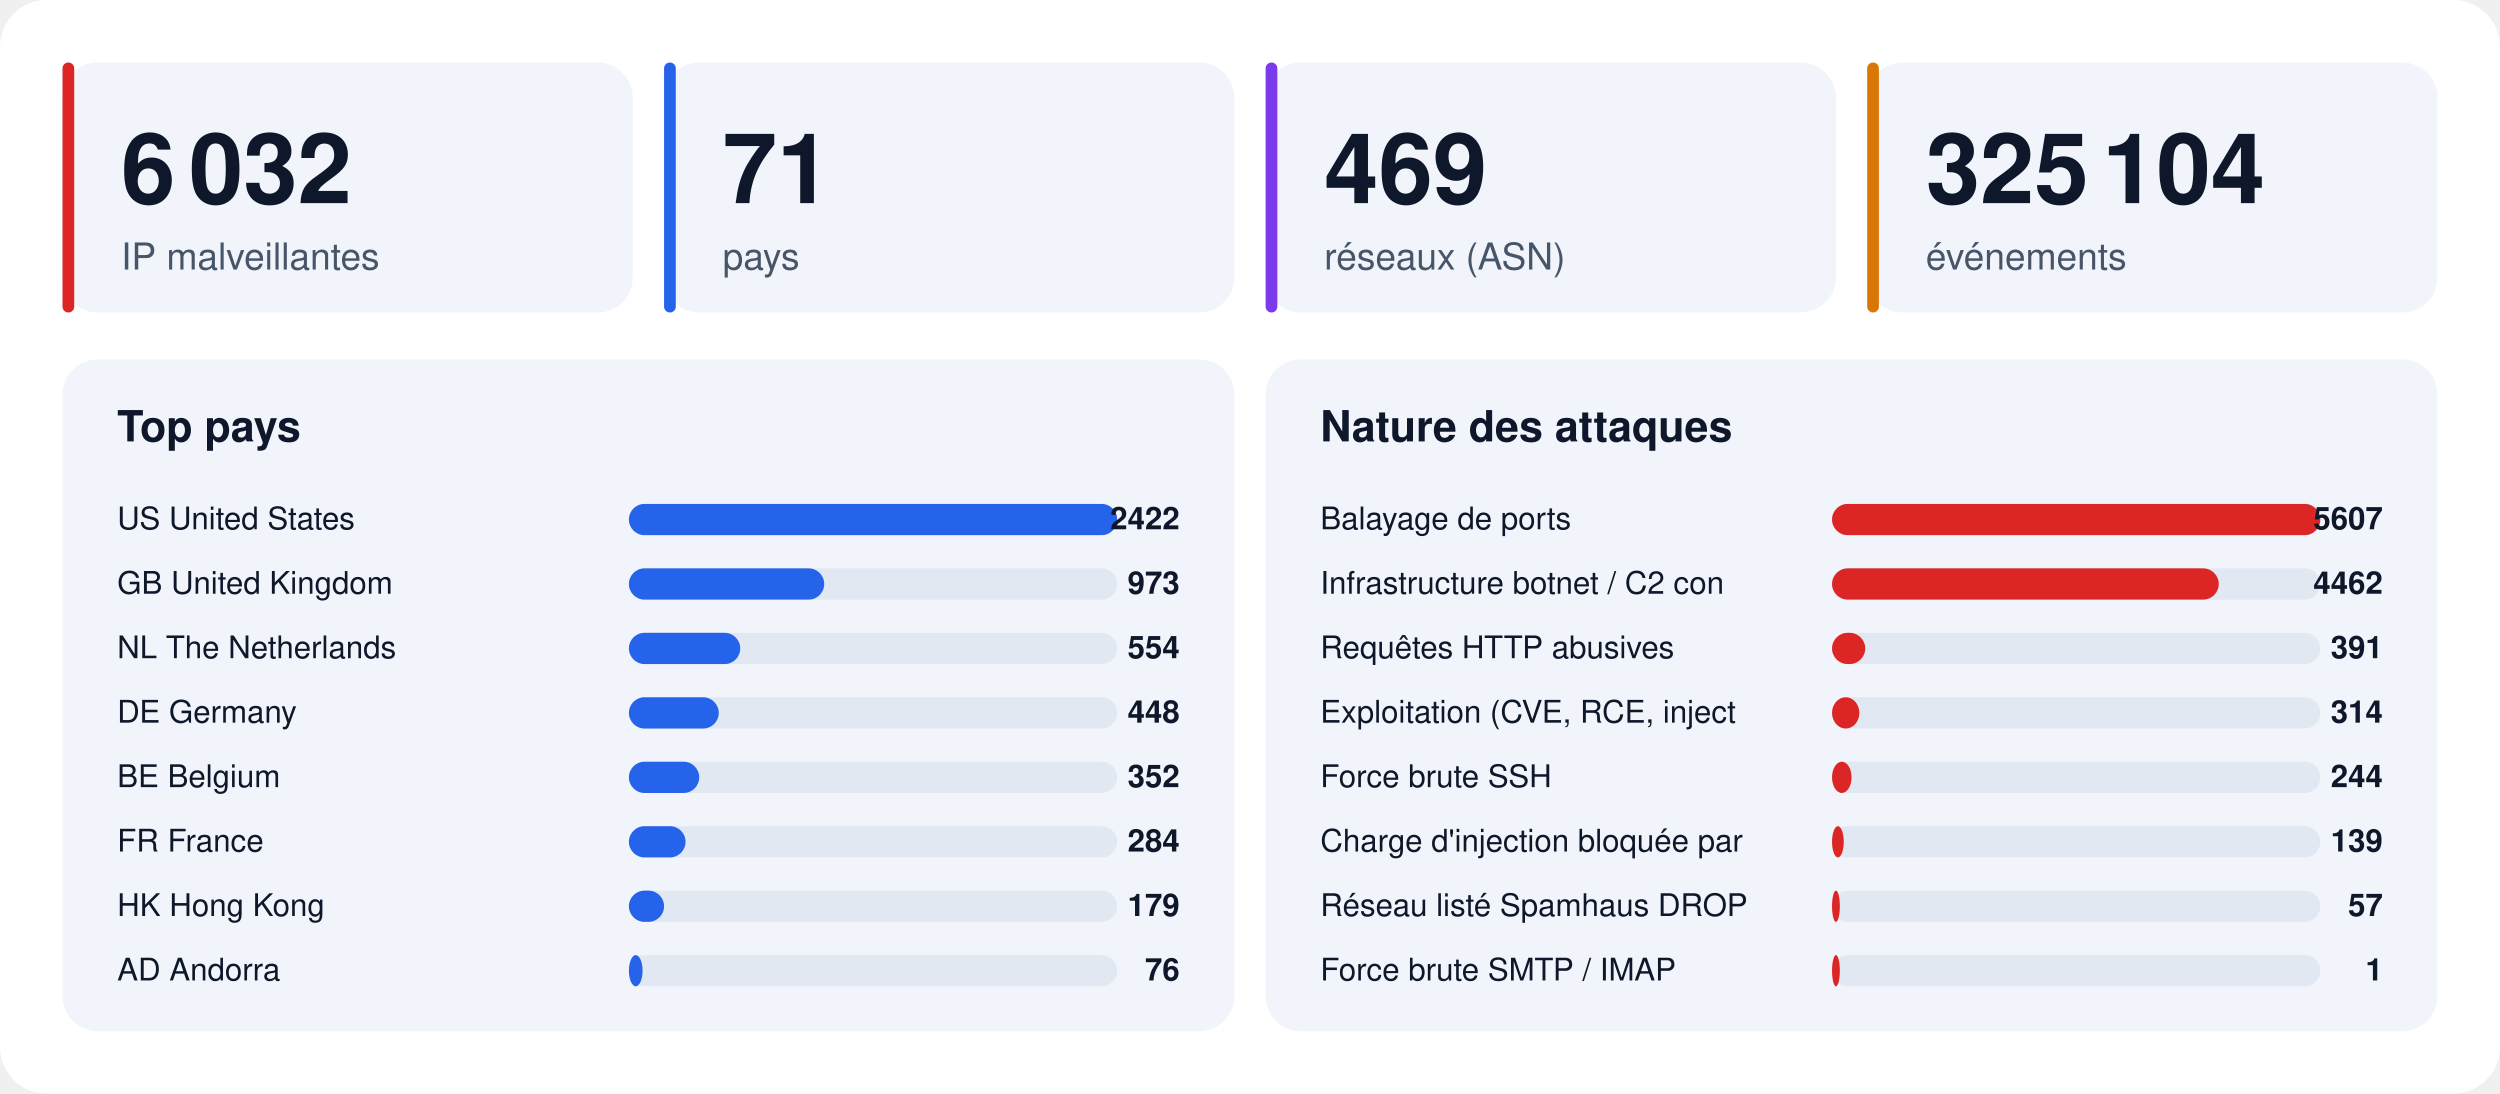
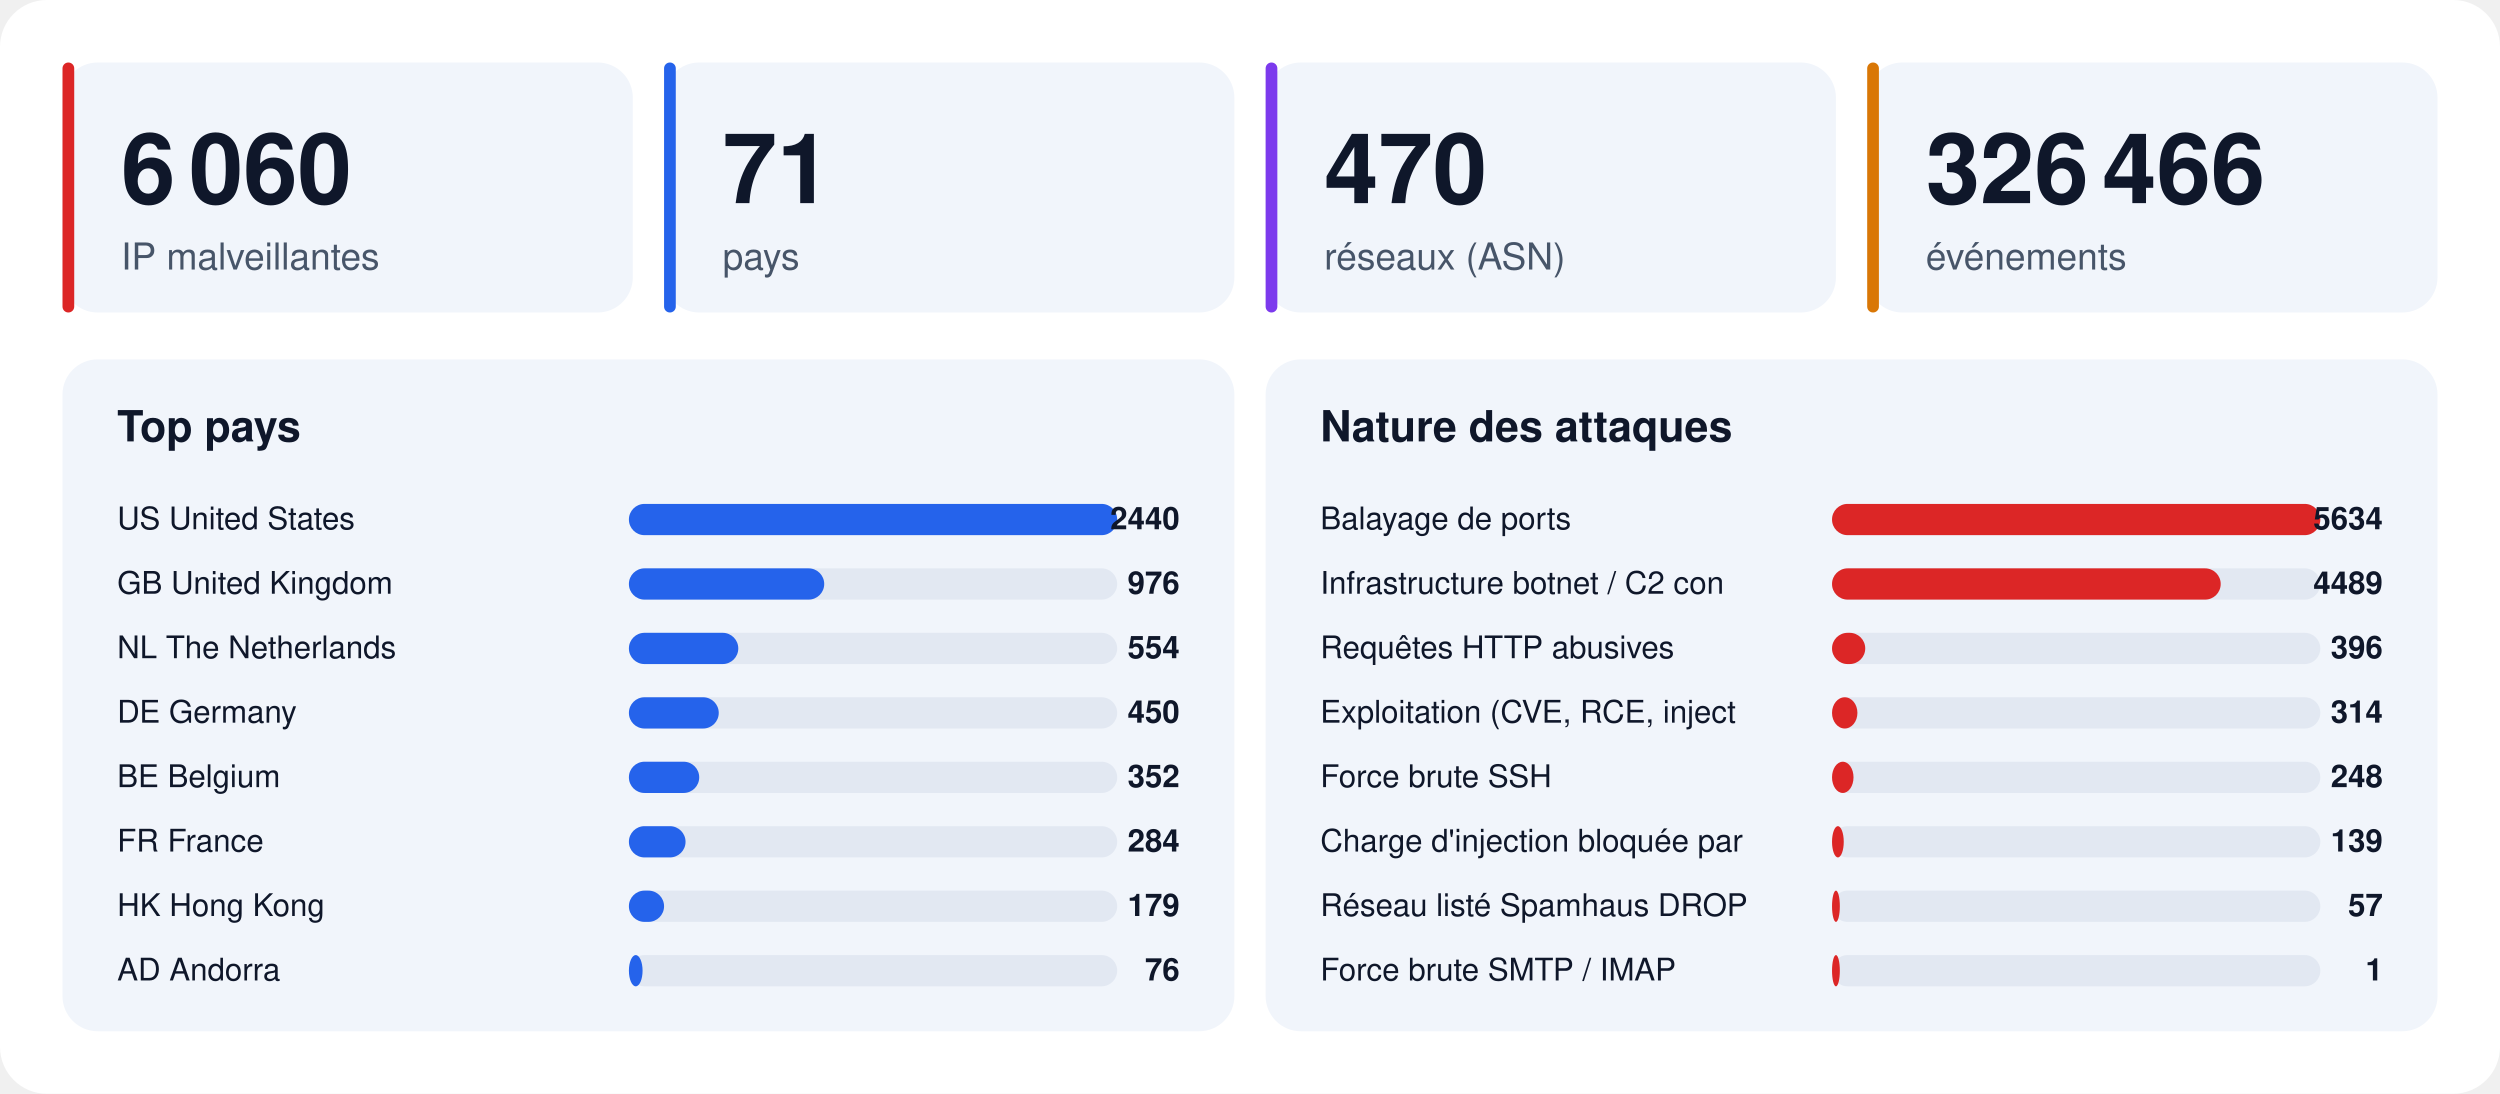
<svg xmlns="http://www.w3.org/2000/svg" width="1280" height="560" viewBox="0 0 1280 560" font-family="-apple-system,BlinkMacSystemFont,'Segoe UI',Helvetica,Arial,sans-serif">
  <rect width="1280" height="560" rx="24" fill="#ffffff" />
  <rect x="32" y="32" width="292" height="128" rx="18" fill="#f1f5fb" />
  <rect x="32" y="32" width="6" height="128" rx="3" fill="#dc2626" />
-   <text x="62" y="104" font-size="50" font-weight="800" fill="#0f172a">6 032</text>
+   <text x="62" y="104" font-size="50" font-weight="800" fill="#0f172a">6 060</text>
  <text x="62" y="138" font-size="19" fill="#475569">IP malveillantes</text>
  <rect x="340" y="32" width="292" height="128" rx="18" fill="#f1f5fb" />
  <rect x="340" y="32" width="6" height="128" rx="3" fill="#2563eb" />
  <text x="370" y="104" font-size="50" font-weight="800" fill="#0f172a">71</text>
  <text x="370" y="138" font-size="19" fill="#475569">pays</text>
  <rect x="648" y="32" width="292" height="128" rx="18" fill="#f1f5fb" />
  <rect x="648" y="32" width="6" height="128" rx="3" fill="#7c3aed" />
-   <text x="678" y="104" font-size="50" font-weight="800" fill="#0f172a">469</text>
+   <text x="678" y="104" font-size="50" font-weight="800" fill="#0f172a">470</text>
  <text x="678" y="138" font-size="19" fill="#475569">réseaux (ASN)</text>
  <rect x="956" y="32" width="292" height="128" rx="18" fill="#f1f5fb" />
  <rect x="956" y="32" width="6" height="128" rx="3" fill="#d97706" />
-   <text x="986" y="104" font-size="50" font-weight="800" fill="#0f172a">325 104</text>
+   <text x="986" y="104" font-size="50" font-weight="800" fill="#0f172a">326 466</text>
  <text x="986" y="138" font-size="19" fill="#475569">événements</text>
  <rect x="32" y="184" width="600" height="344" rx="18" fill="#f1f5fb" />
  <text x="60" y="226" font-size="22" font-weight="700" fill="#0f172a">Top pays</text>
  <text x="60" y="271" font-size="16" fill="#0f172a">US  United States</text>
  <rect x="322" y="258" width="250" height="16" rx="8" fill="#e2e8f2" />
  <rect x="322" y="258" width="250" height="16" rx="8" fill="#2563eb" />
-   <text x="604" y="271" font-size="16" font-weight="700" text-anchor="end" fill="#0f172a">2422</text>
+   <text x="604" y="271" font-size="16" font-weight="700" text-anchor="end" fill="#0f172a">2440</text>
  <text x="60" y="304" font-size="16" fill="#0f172a">GB  United Kingdom</text>
  <rect x="322" y="291" width="250" height="16" rx="8" fill="#e2e8f2" />
  <rect x="322" y="291" width="100" height="16" rx="8" fill="#2563eb" />
-   <text x="604" y="304" font-size="16" font-weight="700" text-anchor="end" fill="#0f172a">973</text>
+   <text x="604" y="304" font-size="16" font-weight="700" text-anchor="end" fill="#0f172a">976</text>
  <text x="60" y="337" font-size="16" fill="#0f172a">NL  The Netherlands</text>
  <rect x="322" y="324" width="250" height="16" rx="8" fill="#e2e8f2" />
-   <rect x="322" y="324" width="57" height="16" rx="8" fill="#2563eb" />
+   <rect x="322" y="324" width="56" height="16" rx="8" fill="#2563eb" />
  <text x="604" y="337" font-size="16" font-weight="700" text-anchor="end" fill="#0f172a">554</text>
  <text x="60" y="370" font-size="16" fill="#0f172a">DE  Germany</text>
  <rect x="322" y="357" width="250" height="16" rx="8" fill="#e2e8f2" />
  <rect x="322" y="357" width="46" height="16" rx="8" fill="#2563eb" />
-   <text x="604" y="370" font-size="16" font-weight="700" text-anchor="end" fill="#0f172a">448</text>
+   <text x="604" y="370" font-size="16" font-weight="700" text-anchor="end" fill="#0f172a">450</text>
  <text x="60" y="403" font-size="16" fill="#0f172a">BE  Belgium</text>
  <rect x="322" y="390" width="250" height="16" rx="8" fill="#e2e8f2" />
  <rect x="322" y="390" width="36" height="16" rx="8" fill="#2563eb" />
  <text x="604" y="403" font-size="16" font-weight="700" text-anchor="end" fill="#0f172a">352</text>
  <text x="60" y="436" font-size="16" fill="#0f172a">FR  France</text>
  <rect x="322" y="423" width="250" height="16" rx="8" fill="#e2e8f2" />
  <rect x="322" y="423" width="29" height="16" rx="8" fill="#2563eb" />
  <text x="604" y="436" font-size="16" font-weight="700" text-anchor="end" fill="#0f172a">284</text>
  <text x="60" y="469" font-size="16" fill="#0f172a">HK  Hong Kong</text>
  <rect x="322" y="456" width="250" height="16" rx="8" fill="#e2e8f2" />
  <rect x="322" y="456" width="18" height="16" rx="8" fill="#2563eb" />
  <text x="604" y="469" font-size="16" font-weight="700" text-anchor="end" fill="#0f172a">179</text>
  <text x="60" y="502" font-size="16" fill="#0f172a">AD  Andorra</text>
  <rect x="322" y="489" width="250" height="16" rx="8" fill="#e2e8f2" />
  <rect x="322" y="489" width="7" height="16" rx="8" fill="#2563eb" />
  <text x="604" y="502" font-size="16" font-weight="700" text-anchor="end" fill="#0f172a">76</text>
  <rect x="648" y="184" width="600" height="344" rx="18" fill="#f1f5fb" />
  <text x="676" y="226" font-size="22" font-weight="700" fill="#0f172a">Nature des attaques</text>
  <text x="676" y="271" font-size="16" fill="#0f172a">Balayage de ports</text>
  <rect x="938" y="258" width="250" height="16" rx="8" fill="#e2e8f2" />
  <rect x="938" y="258" width="250" height="16" rx="8" fill="#dc2626" />
-   <text x="1220" y="271" font-size="16" font-weight="700" text-anchor="end" fill="#0f172a">5607</text>
+   <text x="1220" y="271" font-size="16" font-weight="700" text-anchor="end" fill="#0f172a">5634</text>
  <text x="676" y="304" font-size="16" fill="#0f172a">Infrastructure botnet / C2 con</text>
  <rect x="938" y="291" width="250" height="16" rx="8" fill="#e2e8f2" />
-   <rect x="938" y="291" width="198" height="16" rx="8" fill="#dc2626" />
-   <text x="1220" y="304" font-size="16" font-weight="700" text-anchor="end" fill="#0f172a">4462</text>
+   <rect x="938" y="291" width="199" height="16" rx="8" fill="#dc2626" />
+   <text x="1220" y="304" font-size="16" font-weight="700" text-anchor="end" fill="#0f172a">4489</text>
  <text x="676" y="337" font-size="16" fill="#0f172a">Requêtes HTTP abusives</text>
  <rect x="938" y="324" width="250" height="16" rx="8" fill="#e2e8f2" />
  <rect x="938" y="324" width="17" height="16" rx="8" fill="#dc2626" />
-   <text x="1220" y="337" font-size="16" font-weight="700" text-anchor="end" fill="#0f172a">391</text>
+   <text x="1220" y="337" font-size="16" font-weight="700" text-anchor="end" fill="#0f172a">396</text>
  <text x="676" y="370" font-size="16" fill="#0f172a">Exploitation (CVE, RCE, inject</text>
  <rect x="938" y="357" width="250" height="16" rx="8" fill="#e2e8f2" />
-   <rect x="938" y="357" width="14" height="16" rx="8" fill="#dc2626" />
+   <rect x="938" y="357" width="13" height="16" rx="8" fill="#dc2626" />
  <text x="1220" y="370" font-size="16" font-weight="700" text-anchor="end" fill="#0f172a">314</text>
  <text x="676" y="403" font-size="16" fill="#0f172a">Force brute SSH</text>
  <rect x="938" y="390" width="250" height="16" rx="8" fill="#e2e8f2" />
-   <rect x="938" y="390" width="10" height="16" rx="8" fill="#dc2626" />
-   <text x="1220" y="403" font-size="16" font-weight="700" text-anchor="end" fill="#0f172a">244</text>
+   <rect x="938" y="390" width="11" height="16" rx="8" fill="#dc2626" />
+   <text x="1220" y="403" font-size="16" font-weight="700" text-anchor="end" fill="#0f172a">248</text>
  <text x="676" y="436" font-size="16" fill="#0f172a">Charge d'injection bloquée par</text>
  <rect x="938" y="423" width="250" height="16" rx="8" fill="#e2e8f2" />
  <rect x="938" y="423" width="6" height="16" rx="8" fill="#dc2626" />
  <text x="1220" y="436" font-size="16" font-weight="700" text-anchor="end" fill="#0f172a">139</text>
  <text x="676" y="469" font-size="16" fill="#0f172a">Réseau listé Spamhaus DROP</text>
  <rect x="938" y="456" width="250" height="16" rx="8" fill="#e2e8f2" />
  <rect x="938" y="456" width="4" height="16" rx="8" fill="#dc2626" />
  <text x="1220" y="469" font-size="16" font-weight="700" text-anchor="end" fill="#0f172a">57</text>
  <text x="676" y="502" font-size="16" fill="#0f172a">Force brute SMTP / IMAP</text>
  <rect x="938" y="489" width="250" height="16" rx="8" fill="#e2e8f2" />
  <rect x="938" y="489" width="4" height="16" rx="8" fill="#dc2626" />
  <text x="1220" y="502" font-size="16" font-weight="700" text-anchor="end" fill="#0f172a">1</text>
</svg>
